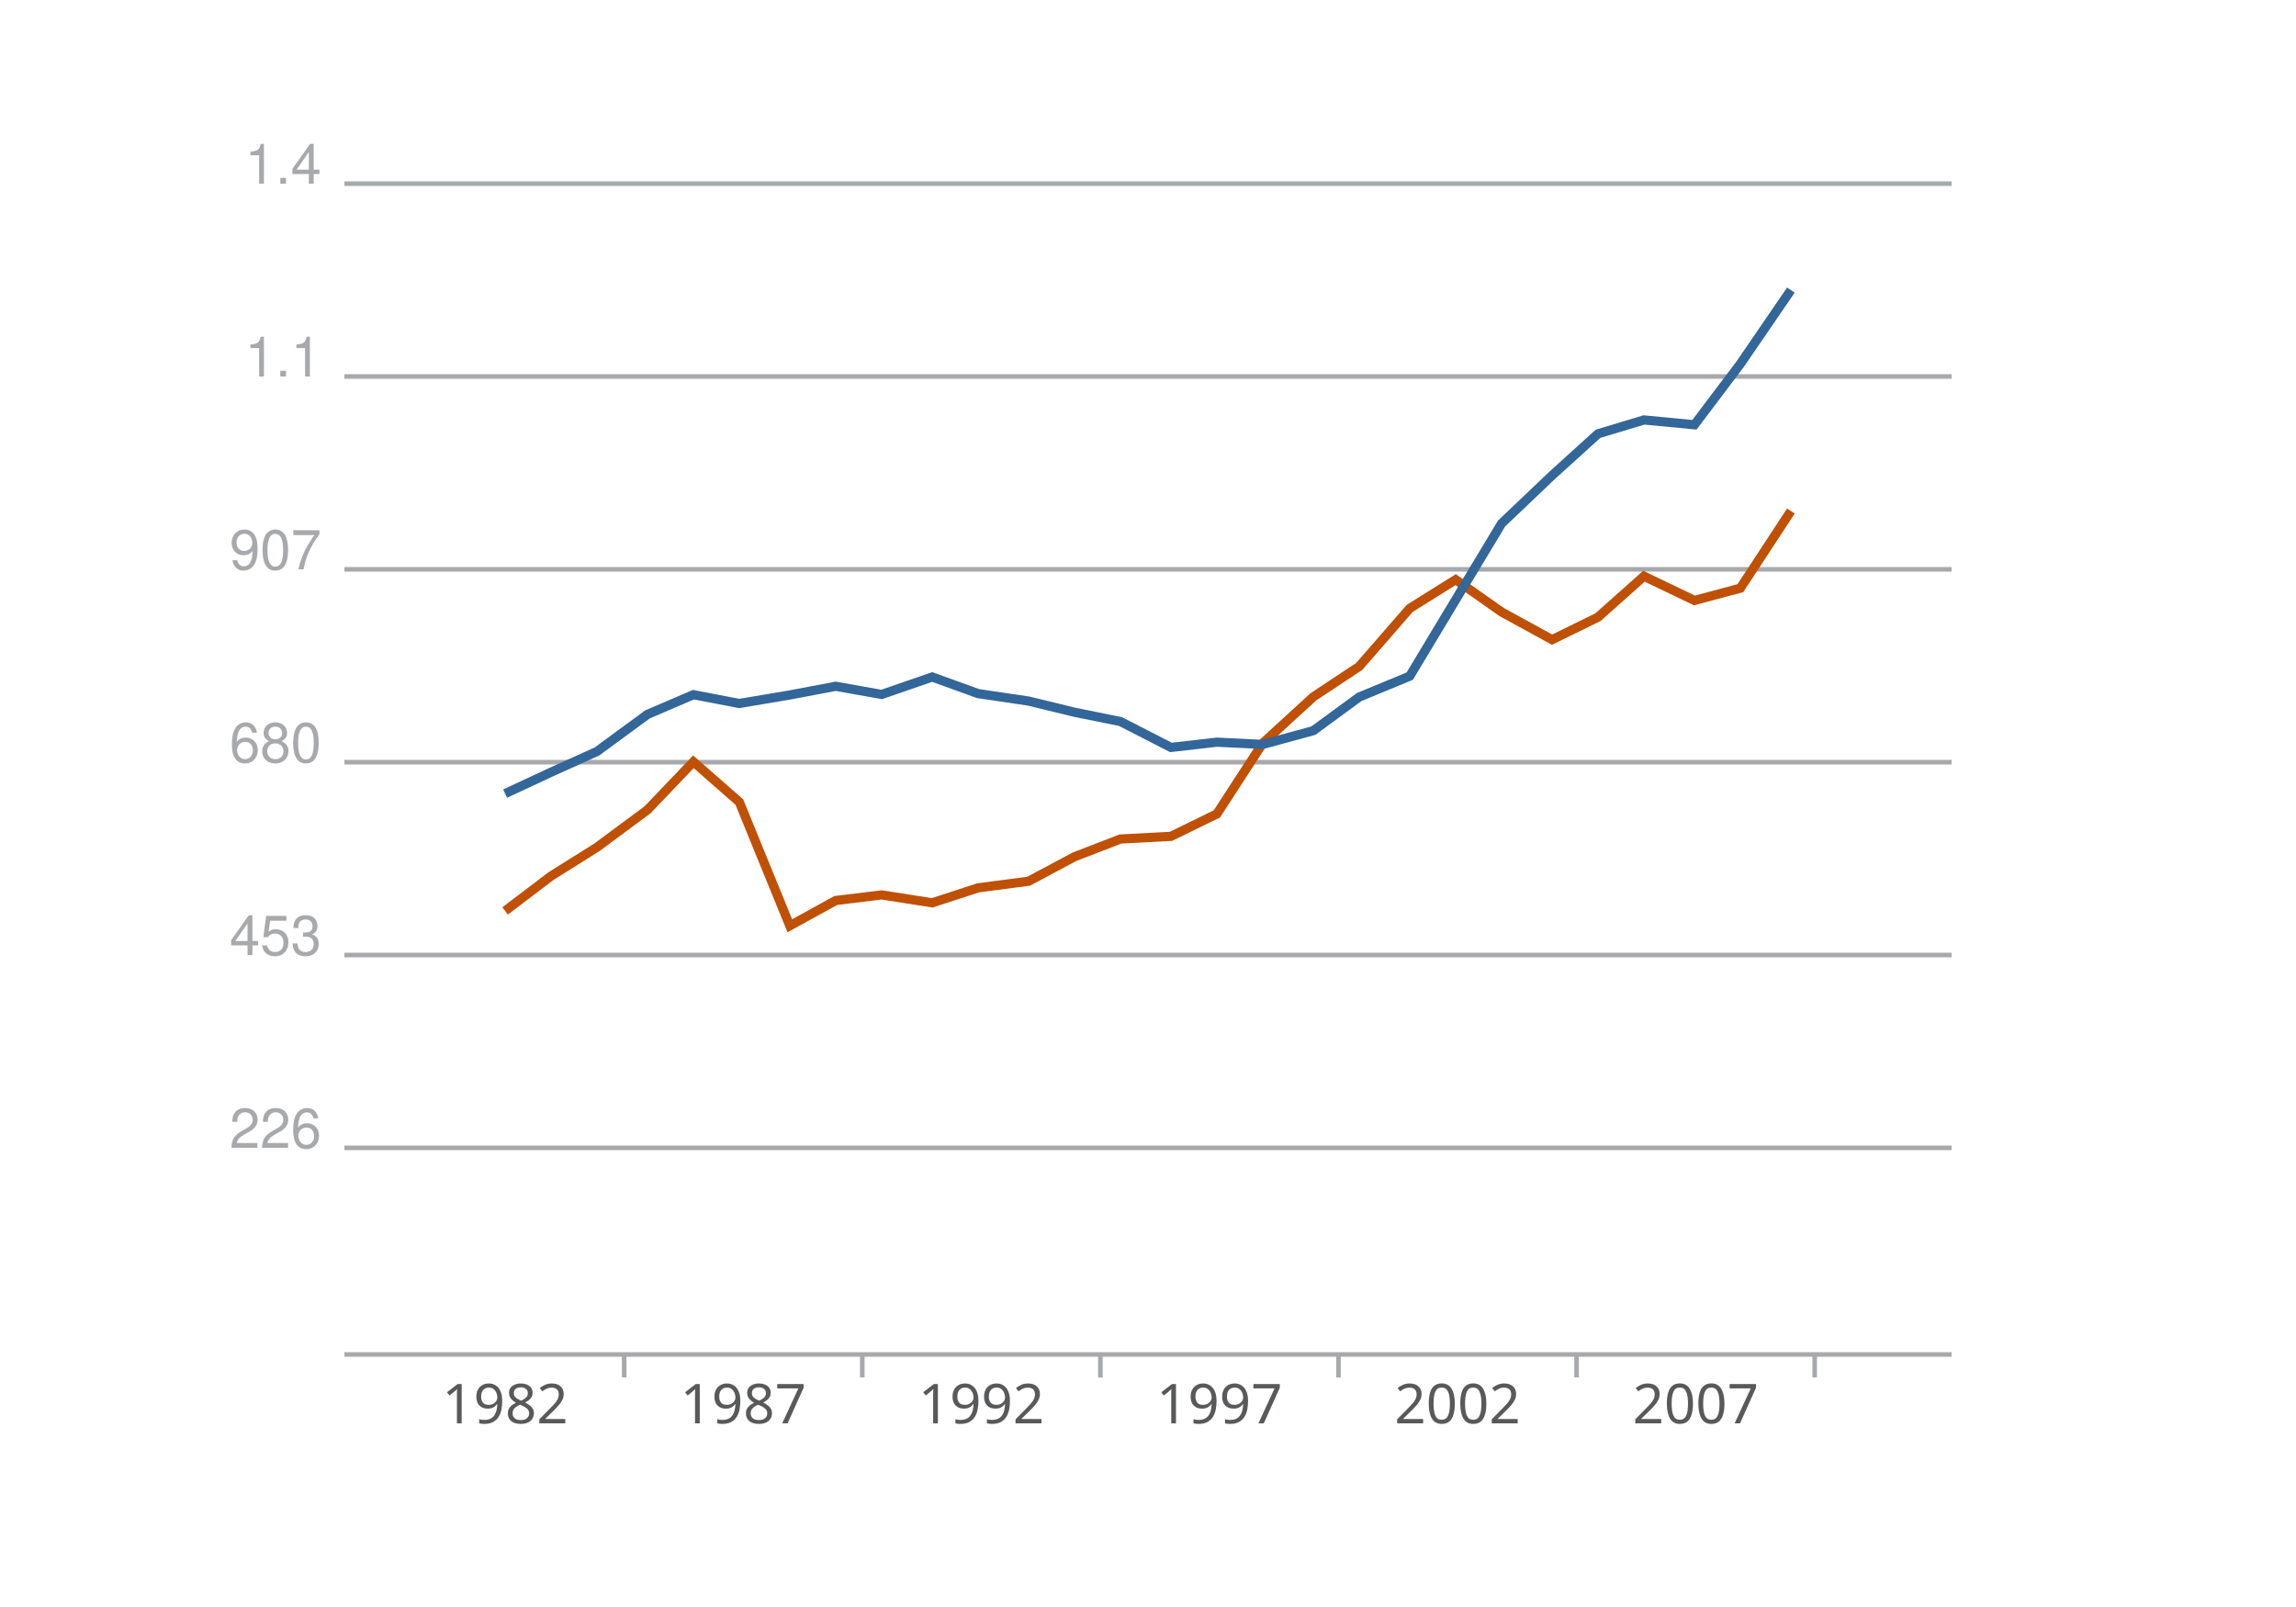
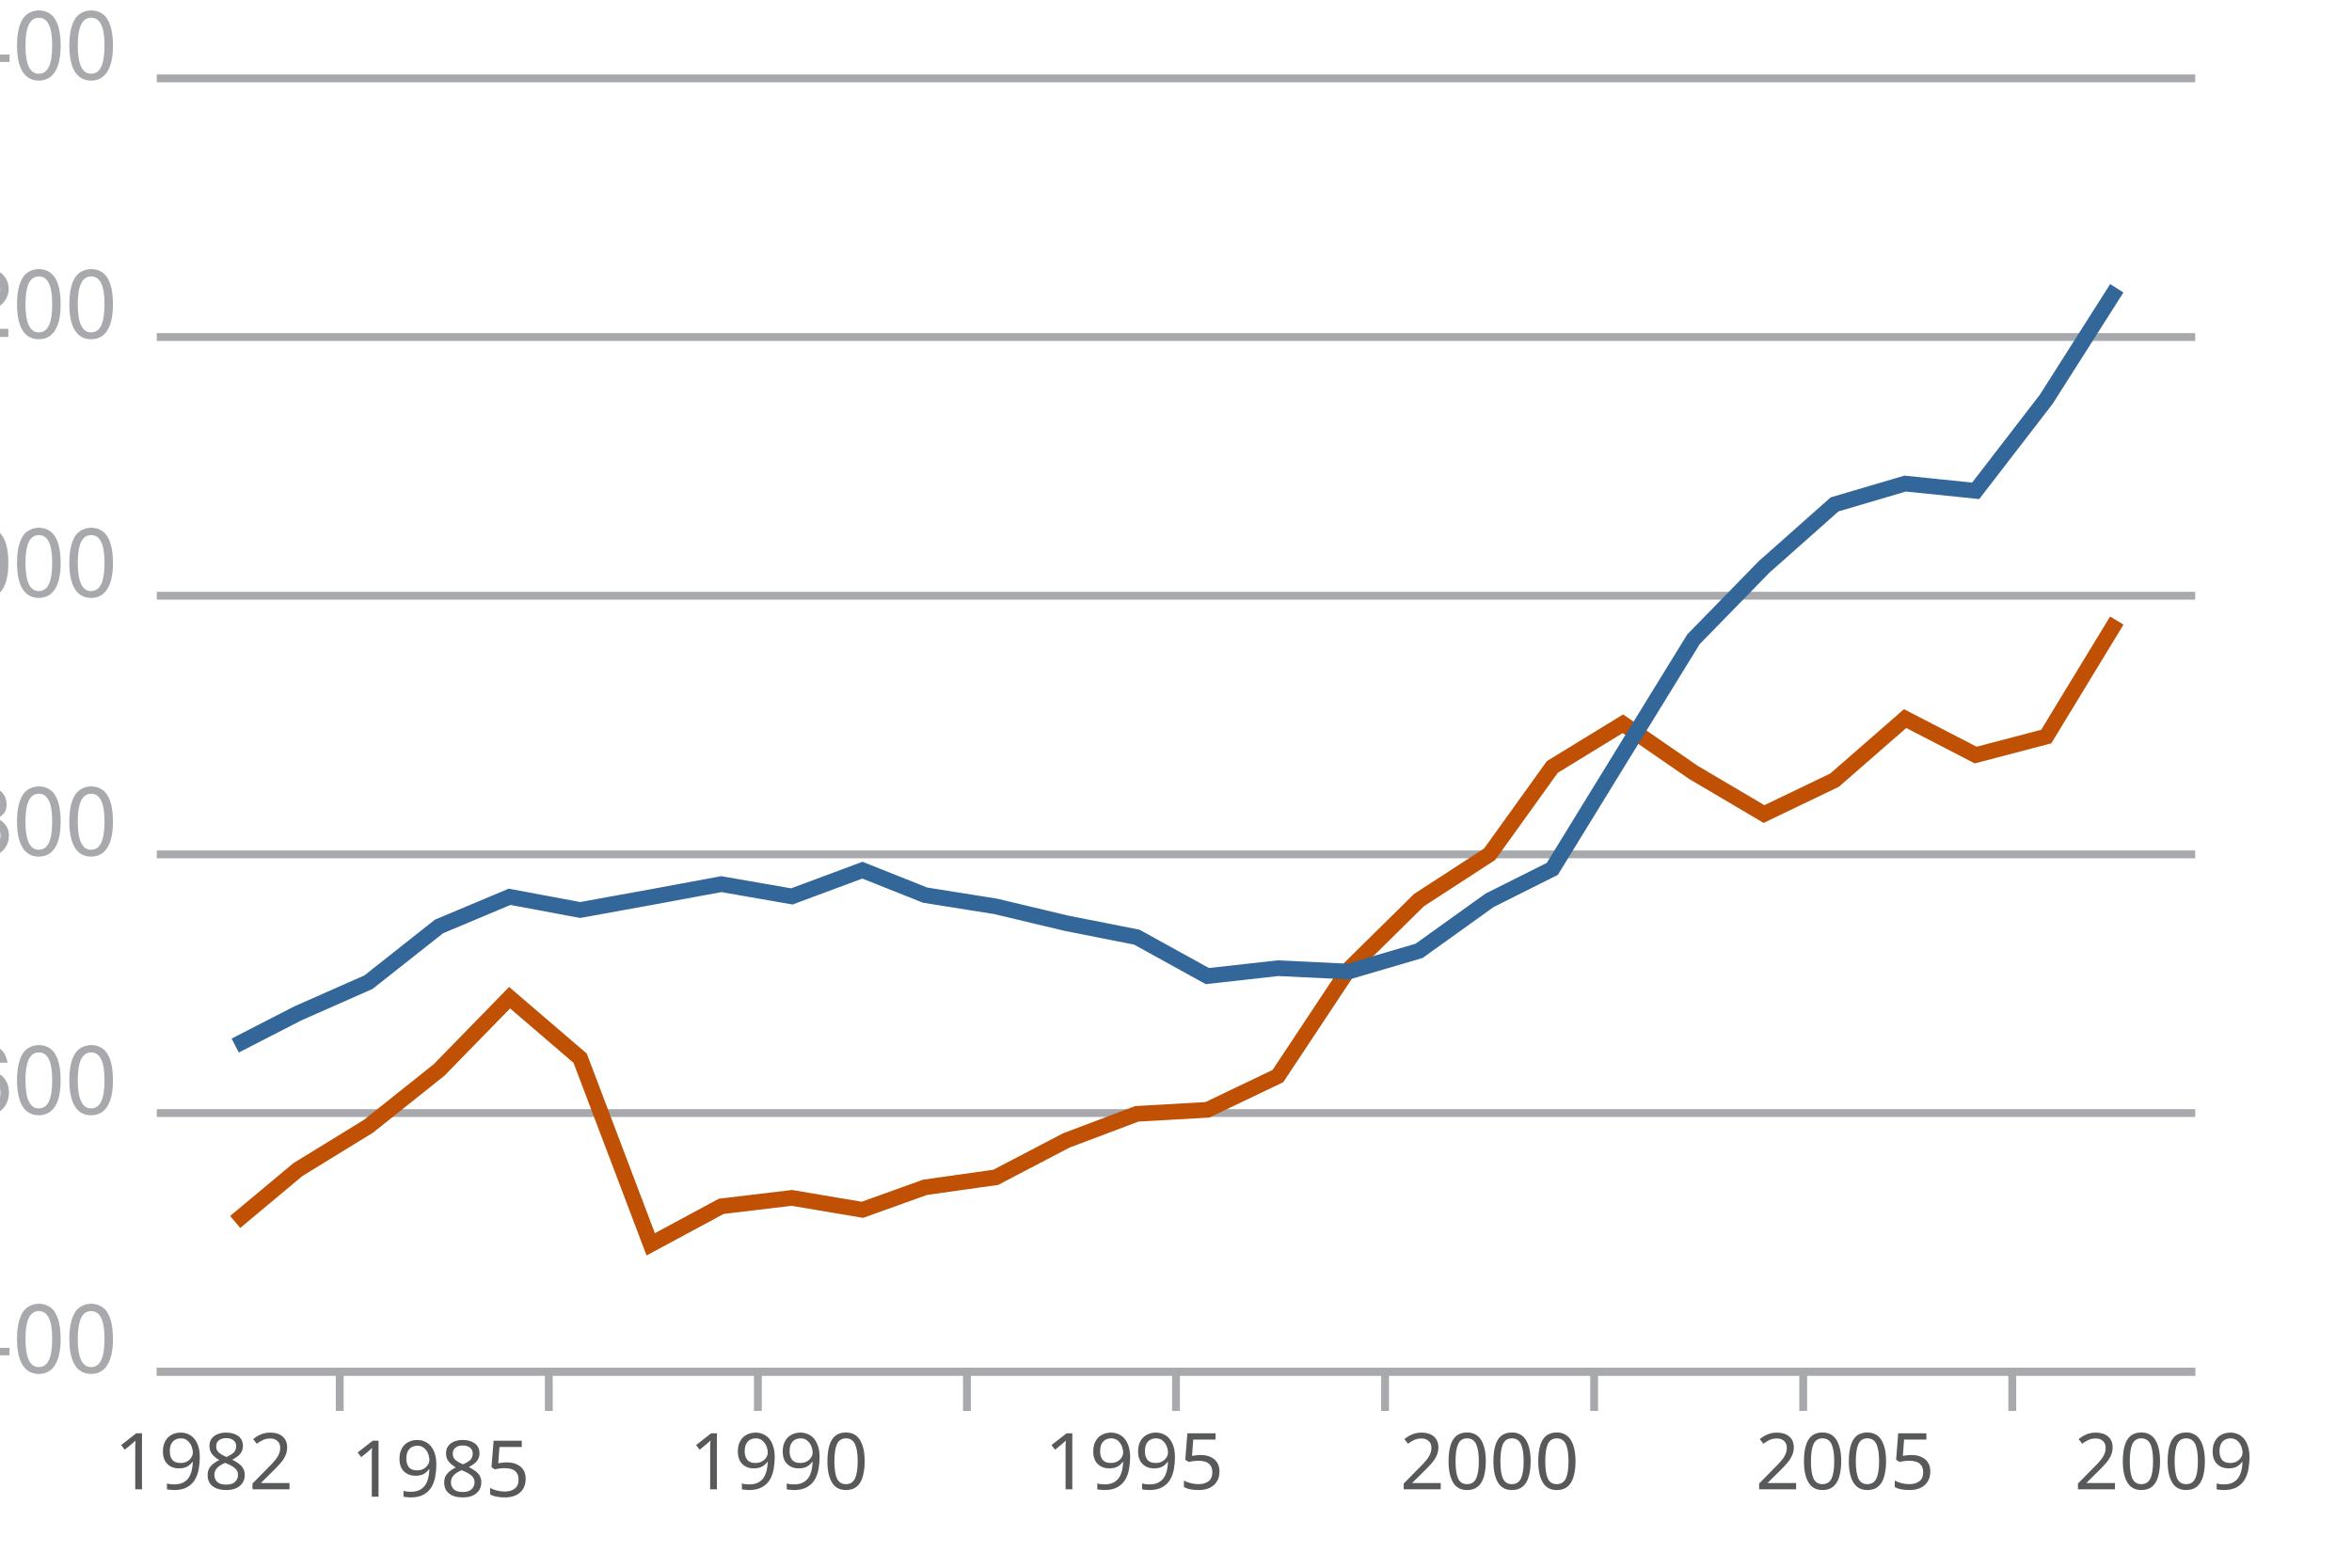
- <svg xmlns="http://www.w3.org/2000/svg" height="350" version="1.1" width="500">
-   <style type="text/css">
+ <svg xmlns="http://www.w3.org/2000/svg" height="200" version="1.1" width="300" id="svg2">
+   <defs id="defs91">
+     </defs>
+   <style type="text/css" id="style4">
		

.x-axis-path, .y-gridline, .x-notch { fill:none; stroke: #a7a9ac; stroke-width:1; }



.y-gridline { stroke-width: 1; }

.y-axis-path, .y-axis-path2, .x-notch-left, .x-notch-right { display: none;}



.x-axis-label, .data-point-label {font-size: 12px; font-weight:normal; font-family: sans-serif; fill: #58595b; text-anchor:middle;}

.y-axis-label {font-size: 12px; font-family: helvetica; fill: #a7a9ac; text-anchor:end;}



.series-1-line { fill: none; stroke: #bf5004; stroke-width:2; }



.series-2-line { fill: none; stroke: #336699; stroke-width: 2;}

	</style>
-   <rect fill="white" height="350" width="500" x="0" y="0" />
-   <g id="grid" transform="translate(75, 40)">
+   <rect height="246.729" width="314.019" x="-14.019" y="0" id="rect6" style="fill:#ffffff" />
+   <g id="grid" transform="translate(20, 10)">
    <g class="x-axis" id="x_axis">
-       <path class="x-axis-path" d="M 0 255 L 350 255" />
-       <path class="x-notch-left" d="M 0 255, L 0 265" />
-       <path class="x-notch-right" d="M 350 255, L 350 265" />
+       <path class="x-axis-path" d="M 0 165 L 260 165" id="path10" />
+       <path class="x-notch-left" d="M 0 165, L 0 175" id="path12" />
+       <path class="x-notch-right" d="M 260 165, L 260 175" id="path14" />
    </g>
    <g class="y-axis" id="y_axis">
-       <path class="y-axis-path" d="M 0 255 L 0 0" />
-       <path class="y-axis-path-2" d="M 350 255 L 350 0" />
-       <path class="y-gridline" d="M 0 0 L 350 0" />
-       <text class="y-axis-label" x="-5" y="0">
- 				1.4
+       <path class="y-axis-path" d="M 0 165 L 0 0" id="path17" />
+       <path class="y-axis-path-2" d="M 260 165 L 260 0" id="path19" />
+       <path class="y-gridline" d="M 0 165 L 260 165" id="path21" />
+       <text class="y-axis-label" x="-5" y="165" id="text23">
+ 				400
			</text>
-       <path class="y-gridline" d="M 0 42 L 350 42" />
-       <text class="y-axis-label" x="-5" y="42">
- 				1.1
+       <path class="y-gridline" d="M 0 132 L 260 132" id="path25" />
+       <text class="y-axis-label" x="-5" y="132" id="text27">
+ 				600
			</text>
-       <path class="y-gridline" d="M 0 84 L 350 84" />
-       <text class="y-axis-label" x="-5" y="84">
- 				907
+       <path class="y-gridline" d="M 0 99 L 260 99" id="path29" />
+       <text class="y-axis-label" x="-5" y="99" id="text31">
+ 				800
			</text>
-       <path class="y-gridline" d="M 0 126 L 350 126" />
-       <text class="y-axis-label" x="-5" y="126">
- 				680
+       <path class="y-gridline" d="M 0 66 L 260 66" id="path33" />
+       <text class="y-axis-label" x="-5" y="66" id="text35">
+ 				1000
			</text>
-       <path class="y-gridline" d="M 0 168 L 350 168" />
-       <text class="y-axis-label" x="-5" y="168">
- 				453
+       <path class="y-gridline" d="M 0 33 L 260 33" id="path37" />
+       <text class="y-axis-label" x="-5" y="33" id="text39">
+ 				1200
			</text>
-       <path class="y-gridline" d="M 0 210 L 350 210" />
-       <text class="y-axis-label" x="-5" y="210">
- 				226
+       <path class="y-gridline" d="M 0 0 L 260 0" id="path41" />
+       <text class="y-axis-label" x="-5" y="0" id="text43">
+ 				1400
			</text>
    </g>
-     <g>
-       <path class="series-1-line" d="M 35 158.392 L 45 150.806 L 55 144.532 L 66 136.384 L 76 125.915 L 86 134.68 L 97 161.632 L 107 156.126 L 117 154.908 L 128 156.631 L 138 153.372 L 149 151.93 L 159 146.592 L 169 142.734 L 180 142.153 L 190 137.265 L 200 121.85 L 211 111.774 L 221 105.143 L 232 92.501 L 242 86.245 L 252 93.287 L 263 99.318 L 273 94.411 L 283 85.496 L 294 90.778 L 304 88.099 L 315 71.299" />
-       <path class="series-2-line" d="M 35 132.845 L 45 128.181 L 55 123.667 L 66 115.594 L 76 111.305 L 86 113.216 L 97 111.362 L 107 109.47 L 117 111.249 L 128 107.447 L 138 111.062 L 149 112.691 L 159 115.126 L 169 117.149 L 180 122.787 L 190 121.644 L 200 122.131 L 211 119.134 L 221 111.811 L 232 107.26 L 242 90.628 L 252 74.014 L 263 63.544 L 273 54.479 L 283 51.464 L 294 52.513 L 304 39.252 L 315 23.182" />
+     <g id="g45">
+       <path class="series-1-line" d="M 10 145.893 L 18 139.21 L 27 133.683 L 36 126.505 L 45 117.282 L 54 125.004 L 63 148.748 L 72 143.897 L 81 142.824 L 90 144.342 L 98 141.471 L 107 140.201 L 116 135.498 L 125 132.099 L 134 131.588 L 143 127.281 L 152 113.701 L 161 104.825 L 170 98.984 L 178 87.846 L 187 82.335 L 196 88.539 L 205 93.852 L 214 89.529 L 223 81.675 L 232 86.328 L 241 83.969 L 250 69.168" id="path47" />
+       <path class="series-2-line" d="M 10 123.387 L 18 119.278 L 27 115.302 L 36 108.191 L 45 104.412 L 54 106.095 L 63 104.462 L 72 102.795 L 81 104.362 L 90 101.013 L 98 104.198 L 107 105.633 L 116 107.778 L 125 109.56 L 134 114.526 L 143 113.52 L 152 113.949 L 161 111.309 L 170 104.858 L 178 100.848 L 187 86.196 L 196 71.561 L 205 62.337 L 214 54.351 L 223 51.694 L 232 52.618 L 241 40.937 L 250 26.779" id="path49" />
    </g>
-     <text class="x-axis-label" x="35.0" y="270">
- 			1982
+     <text class="x-axis-label" x="6" y="180" id="text51" style="font-size:10px;font-weight:normal;text-anchor:middle;fill:#58595b;font-family:sans-serif">1982</text>
+     <path class="x-notch" d="M 23.333 165 L 23.333 170" id="path53" />
+     <path class="x-notch" d="M 50.0 165 L 50.0 170" id="path57" />
+     <text class="x-axis-label" x="79.333" y="180" id="text59" style="font-size:10;font-weight:normal;text-anchor:middle;fill:#58595b;font-family:sans-serif">1990</text>
+     <path class="x-notch" d="M 76.667 165 L 76.667 170" id="path61" />
+     <path class="x-notch" d="M 103.333 165 L 103.333 170" id="path65" />
+     <text class="x-axis-label" x="124.667" y="180" id="text67" style="font-size:10;font-weight:normal;text-anchor:middle;fill:#58595b;font-family:sans-serif">1995</text>
+     <path class="x-notch" d="M 130.0 165 L 130.0 170" id="path69" />
+     <path class="x-notch" d="M 156.667 165 L 156.667 170" id="path73" />
+     <text class="x-axis-label" x="170.0" y="180" id="text75" style="font-size:10">
+ 			2000
		</text>
-     <path class="x-notch" d="M 60.926 255 L 60.926 260" />
-     <text class="x-axis-label" x="86.852" y="270">
- 			1987
- 		</text>
-     <path class="x-notch" d="M 112.778 255 L 112.778 260" />
-     <text class="x-axis-label" x="138.704" y="270">
- 			1992
- 		</text>
-     <path class="x-notch" d="M 164.63 255 L 164.63 260" />
-     <text class="x-axis-label" x="190.556" y="270">
- 			1997
- 		</text>
-     <path class="x-notch" d="M 216.481 255 L 216.481 260" />
-     <text class="x-axis-label" x="242.407" y="270">
- 			2002
- 		</text>
-     <path class="x-notch" d="M 268.333 255 L 268.333 260" />
-     <text class="x-axis-label" x="294.259" y="270">
- 			2007
- 		</text>
-     <path class="x-notch" d="M 320.185 255 L 320.185 260" />
+     <path class="x-notch" d="M 183.333 165 L 183.333 170" id="path77" />
+     <path class="x-notch" d="M 210.0 165 L 210.0 170" id="path81" />
+     <text class="x-axis-label" x="215.333" y="180" id="text83" style="font-size:10;font-weight:normal;text-anchor:middle;fill:#58595b;font-family:sans-serif">2005</text>
+     <path class="x-notch" d="M 236.667 165 L 236.667 170" id="path85" />
+     <text class="x-axis-label" x="256" y="180" id="text87" style="font-size:10;font-weight:normal;text-anchor:middle;fill:#58595b;font-family:sans-serif">2009</text>
+   </g>
+   <text class="x-axis-label" x="56.174" y="190.941" id="text51-1" style="font-size:10px;font-weight:normal;text-anchor:middle;fill:#58595b;font-family:sans-serif">1985</text>
+   <g id="g4011" transform="translate(4,-28)">
+     <g id="g3996">
+       <rect style="fill:#336699;fill-opacity:1;stroke:none" id="rect3675-3" width="13.043" height="13.043" x="5.192" y="233.709" />
+       <text xml:space="preserve" style="font-size:10px;font-style:normal;font-weight:normal;fill:#000000;fill-opacity:1;stroke:none;font-family:sans;-inkscape-font-specification:sans" x="26.082" y="240.33" id="text3739-3">
+         <tspan x="26.082" y="240.33" id="tspan3978">Total Discretionary </tspan>
+         <tspan x="26.082" y="252.83" id="tspan3982">Outlays in Constant  </tspan>
+         <tspan x="26.082" y="265.33" id="tspan3994">Dollars</tspan>
+         <tspan x="26.082" y="277.83" id="tspan3984" />
+       </text>
+     </g>
+     <g id="g4004">
+       <rect style="fill:#bf5004;fill-opacity:1;stroke:none" id="rect3675-1" width="13.043" height="13.043" x="138.844" y="233.709" />
+       <text xml:space="preserve" style="font-size:10px;font-style:normal;font-weight:normal;fill:#000000;fill-opacity:1;stroke:none;font-family:sans;-inkscape-font-specification:sans" x="158.65" y="240.33" id="text3739-4">
+         <tspan id="tspan3741-7" x="158.65" y="240.33">Sum of Tax Expenditure </tspan>
+         <tspan x="158.65" y="252.83" id="tspan3986">Revenue Loss Estimates </tspan>
+         <tspan x="158.65" y="265.33" id="tspan3988">in Constant Dollars</tspan>
+       </text>
+     </g>
  </g>
</svg>
